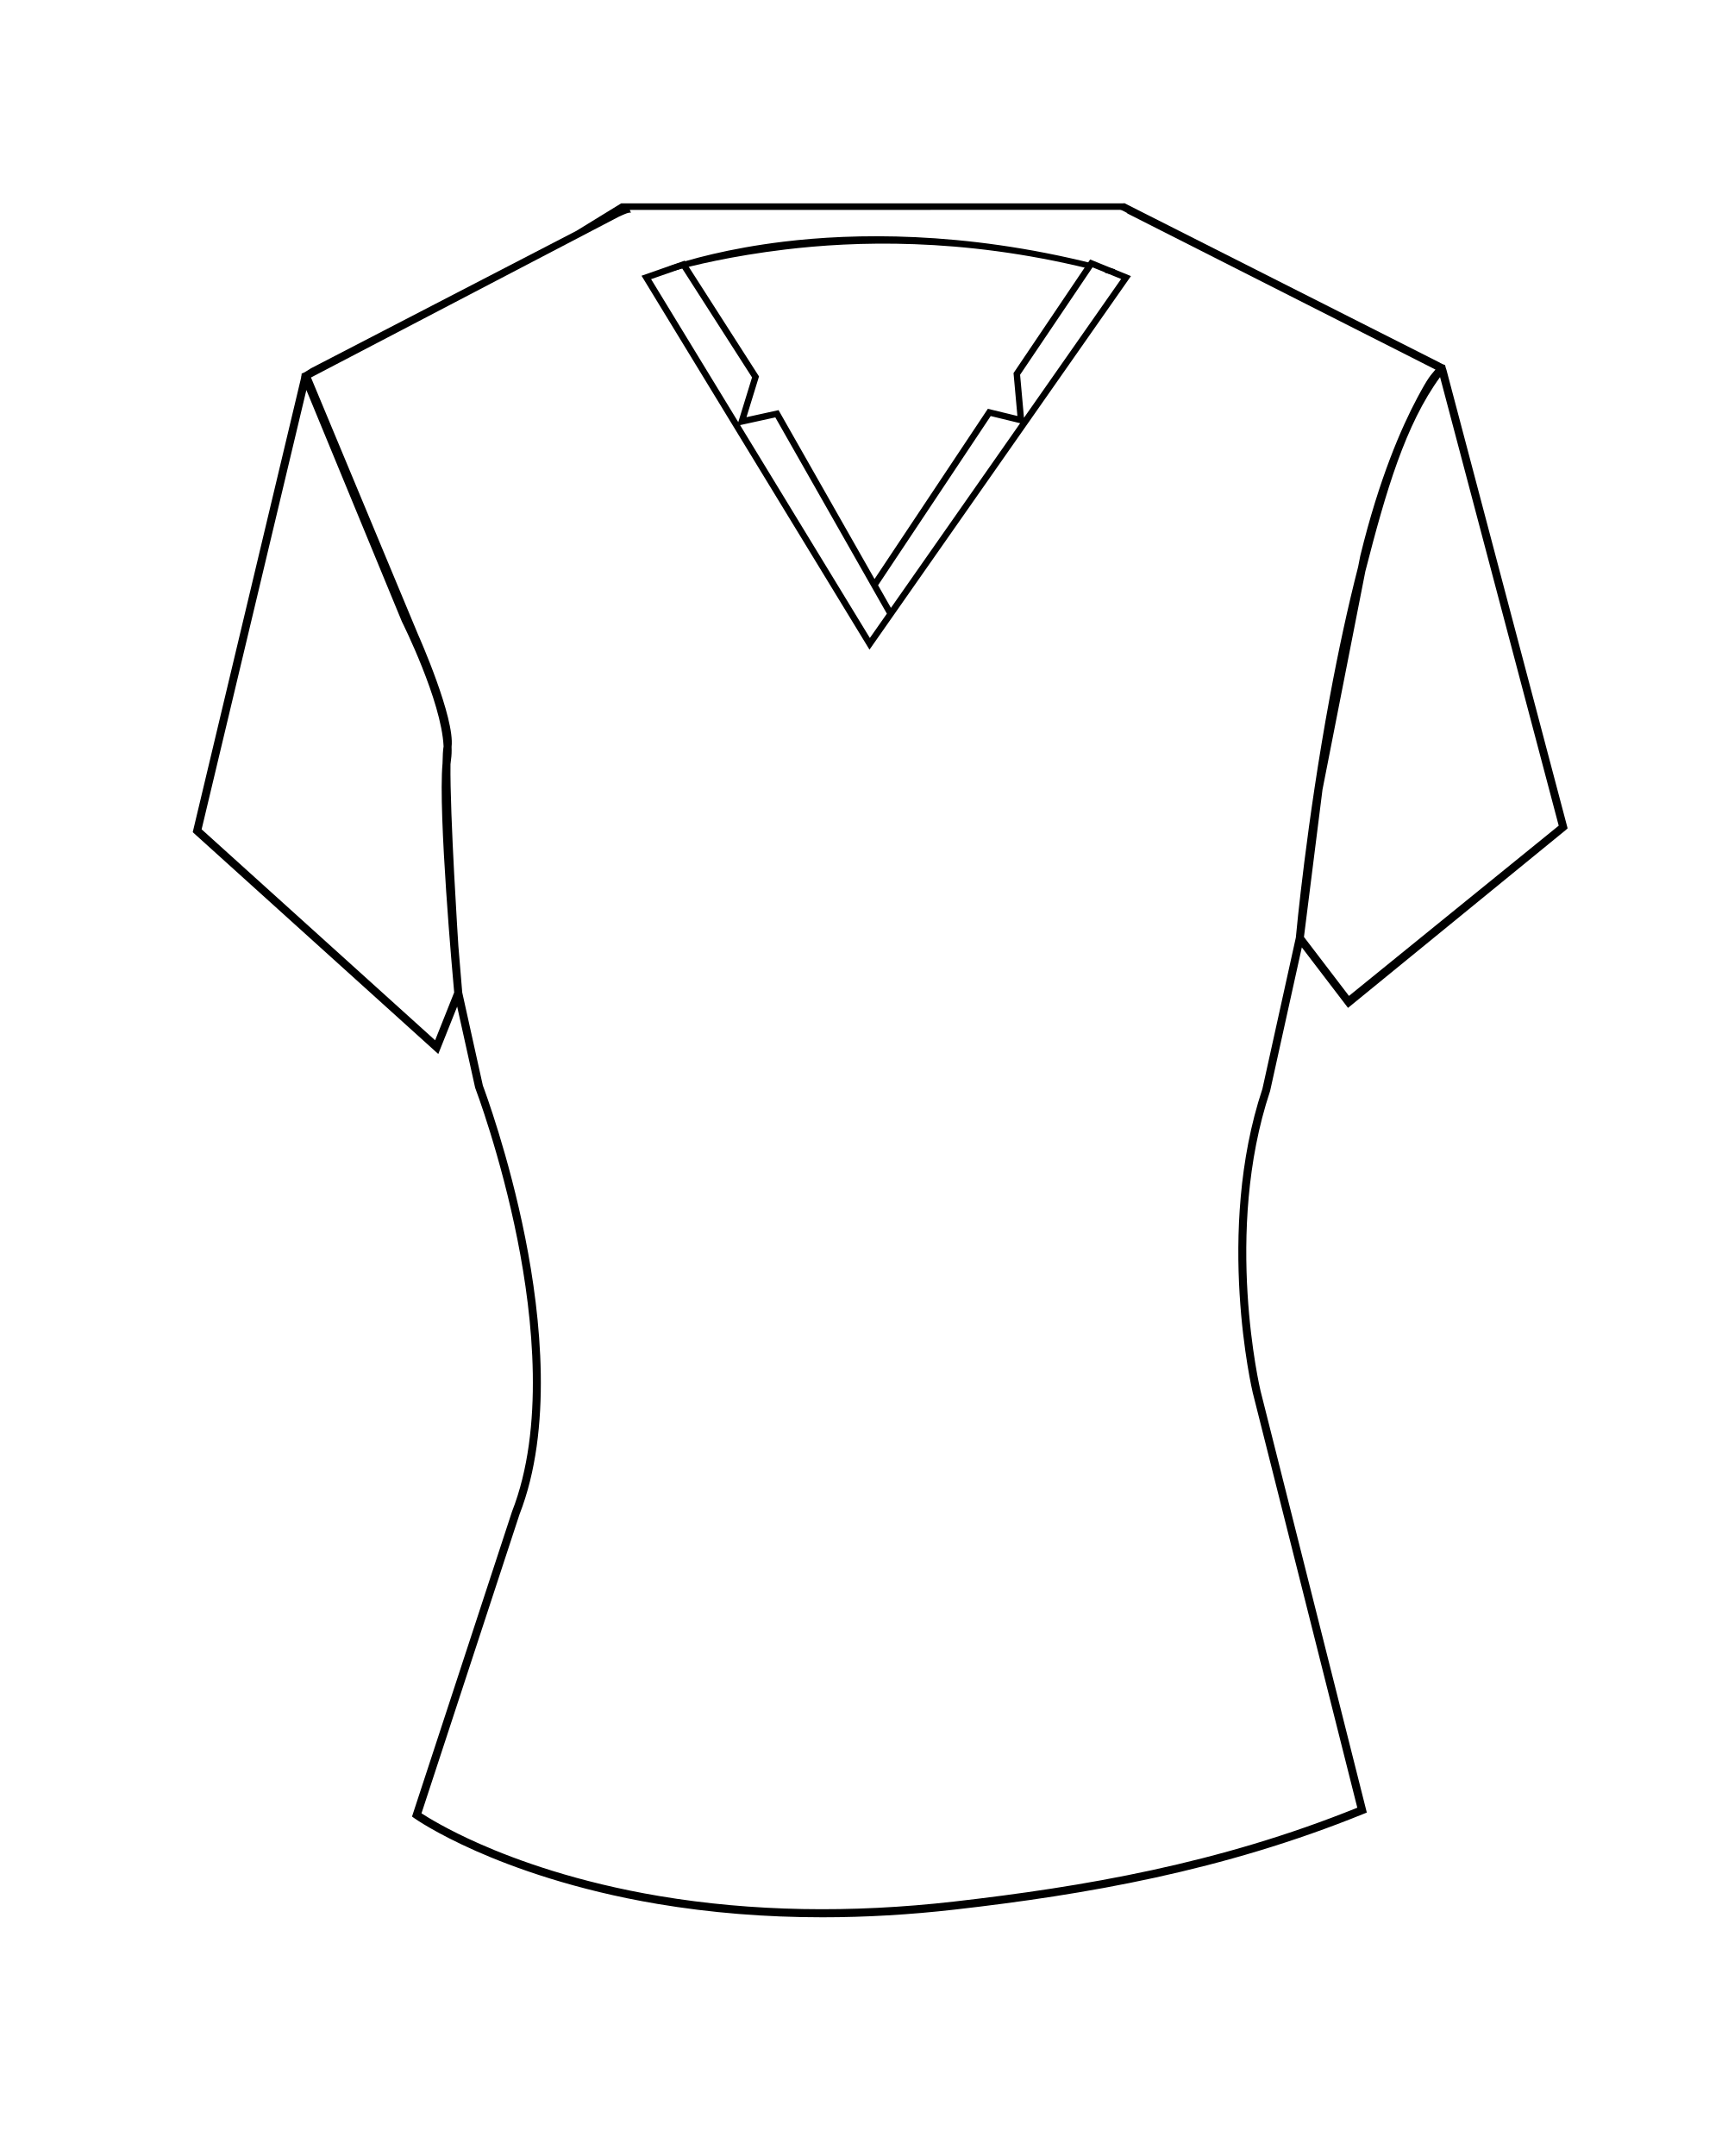
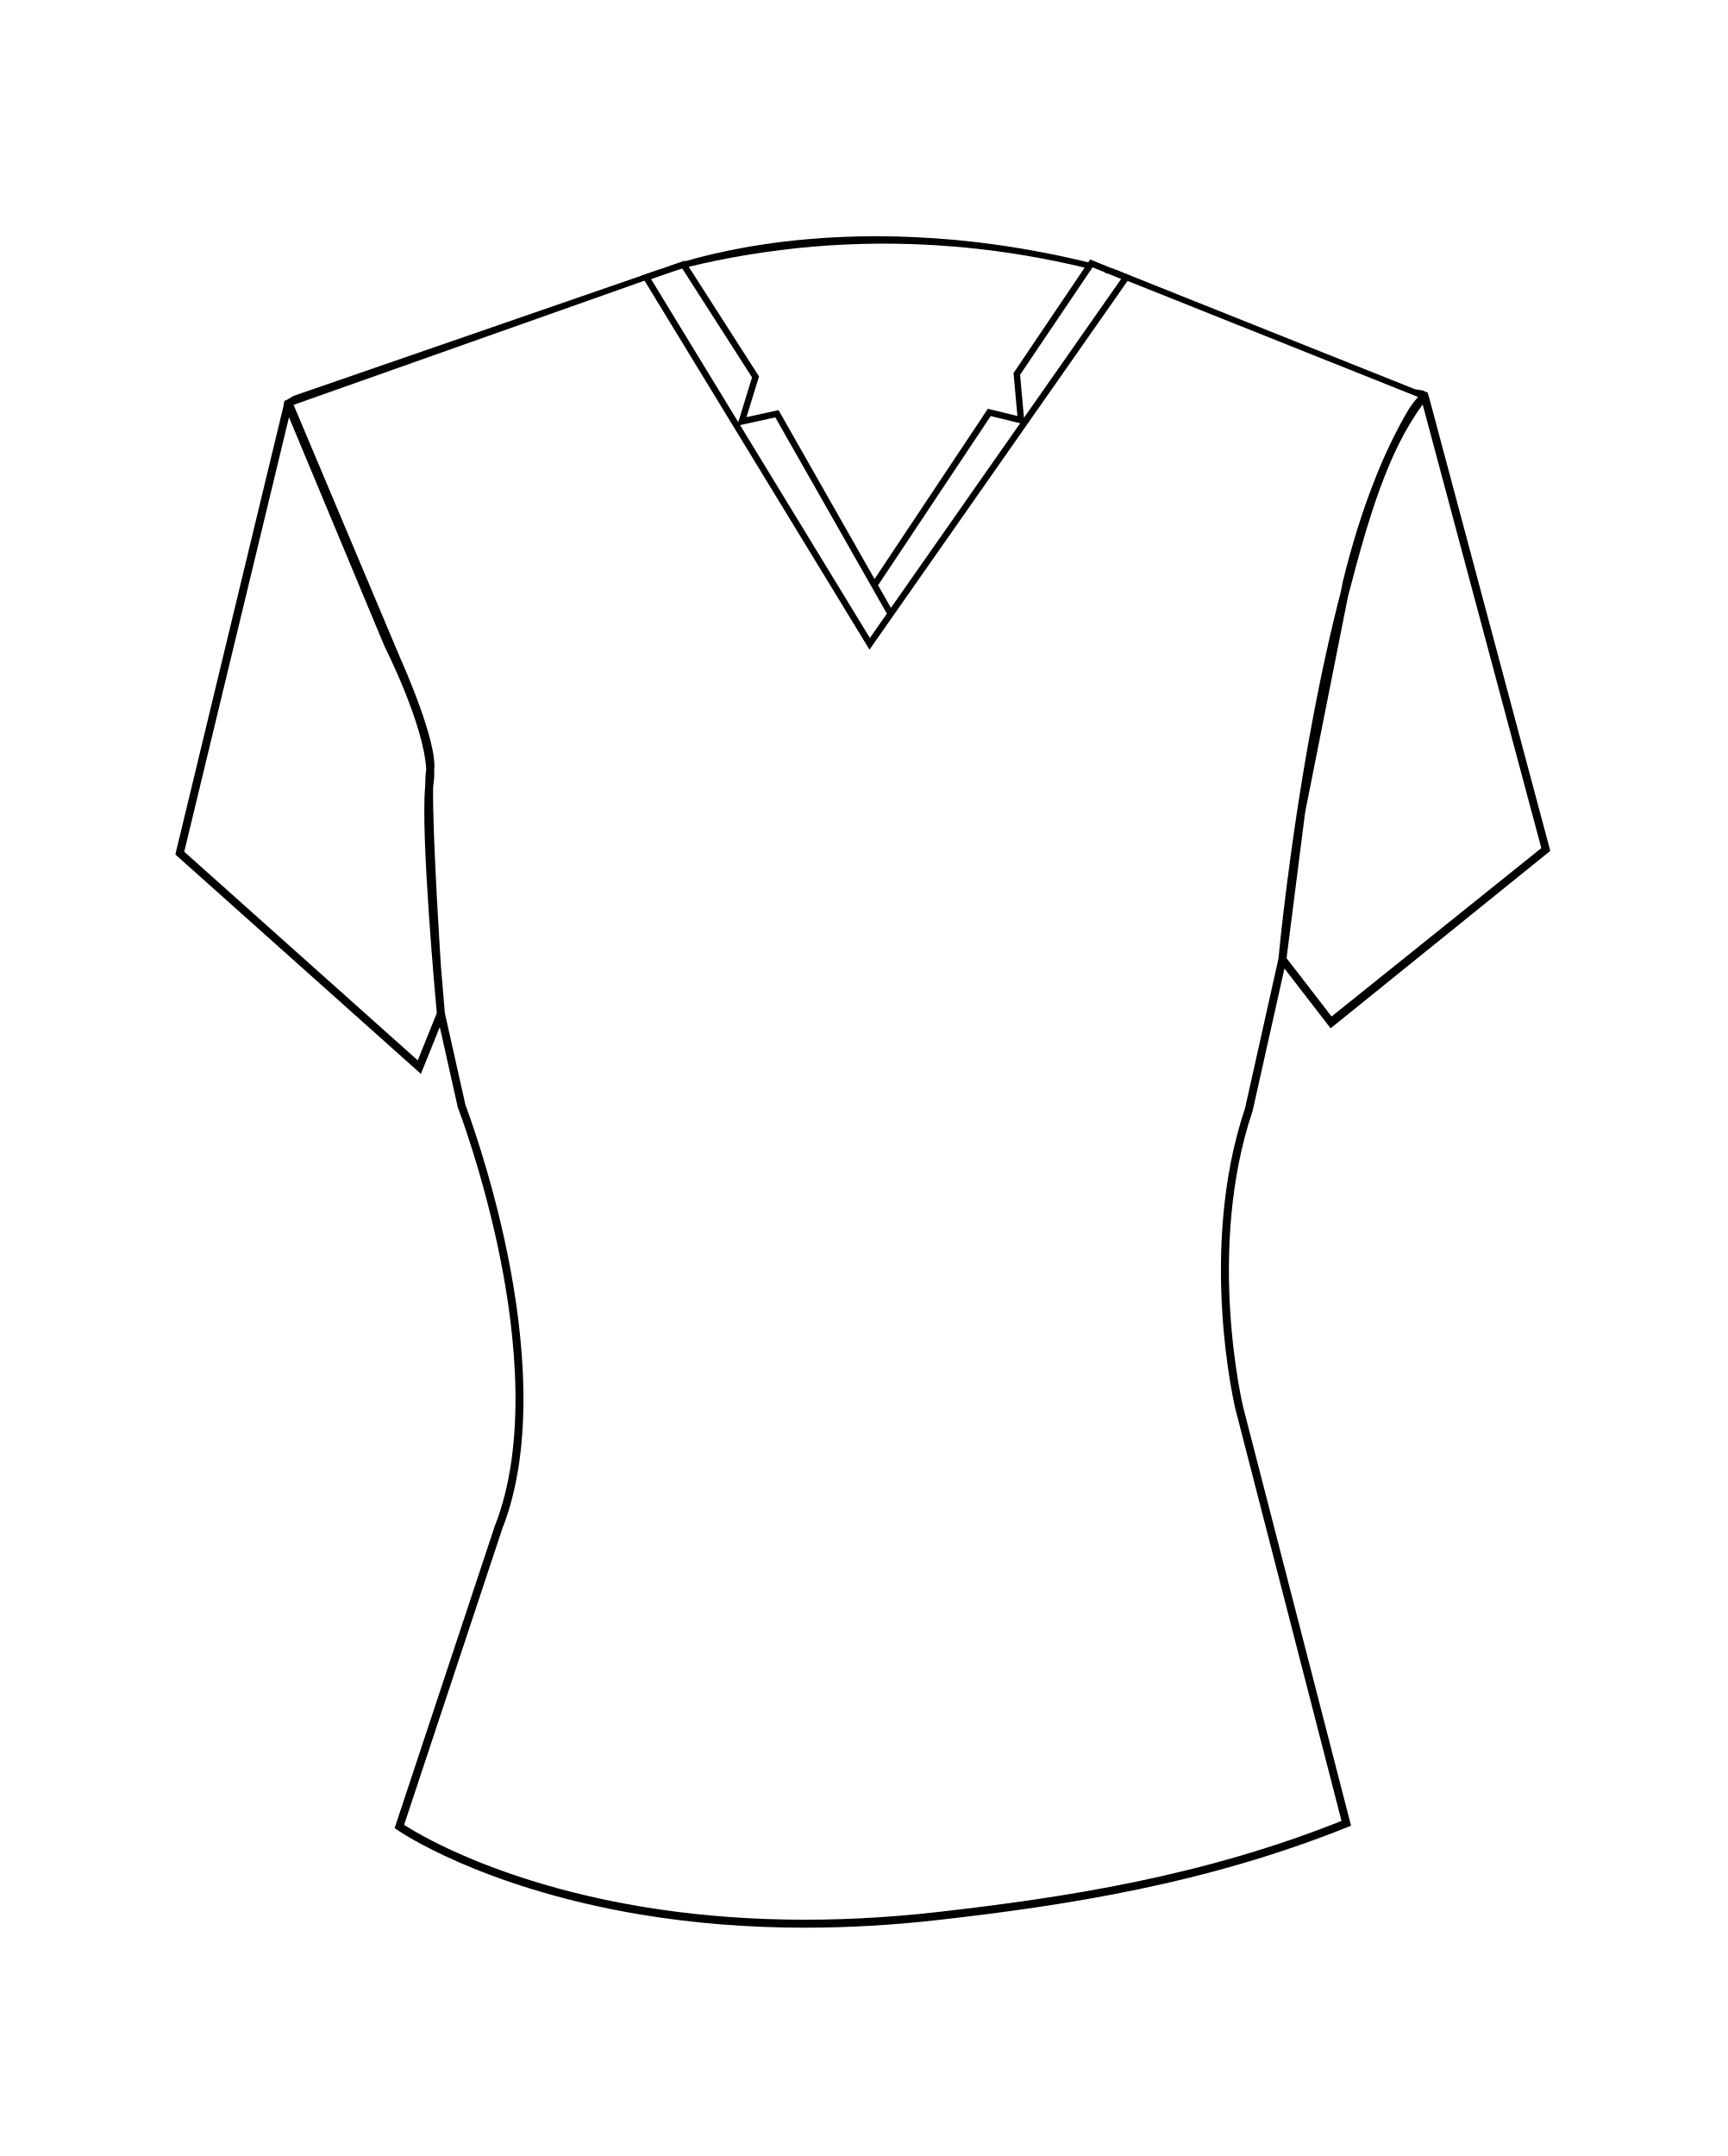
<svg xmlns="http://www.w3.org/2000/svg" id="Base_camisa" version="1.1" viewBox="0 0 1082 1350">
  <g id="mariposa-base-sin-bolsillos">
-     <path d="M795.4,683.14l19.87-89.92,28.92,37.87,136.45-111.42,1.08-1.02-75.85-286.98c-.34-.93-.63-1.87-.83-2.84-.01-.06-.01-.13,0-.19-1.03-.39-2.05-.81-3.02-1.33-.06-.03-.11-.08-.15-.14l-197.88-100.04-.13.22h-314.87l-28,17.19-166.57,86.25c-.04.07-.09.13-.18.17-1.73.97-3.3,2.26-5.19,2.89h-.12c-.03.79-.15,1.56-.39,2.31l.07.16-67.91,284.75,153.77,138.9,11.83-29.68,11.24,50.72.11.35c.16.41,15.82,41.69,26.4,94.84,9.73,48.88,17.04,118.1-3.39,170.26l-62.64,191,1.53,1.08c.53.37,13.37,9.37,38.65,20.55,23.25,10.27,61.84,24.36,113.62,33.08,33.06,5.57,67.57,8.36,103.2,8.36,27.03,0,54.71-1.61,82.9-4.82,81.61-9.3,167.74-24.1,256-59.93l2.05-.83-66.55-264c-.24-.98-23.47-99.45,5.94-187.68l.04-.12h0ZM976.14,517l-131.35,106.6-28.19-36.92,11.61-92.23,26.86-136.8c12.93-50.38,25.04-91.7,46.77-121.53l74.3,280.86h0ZM272.5,651.38l-146.23-132.09,65.59-275.07,59.81,144.97.08.17c.27.54,24.7,49.45,26.04,77.91v.12c-.38,2.18-.58,5.88-.66,10.67-2.81,31.24,6.4,133.57,7.3,143.36l-11.94,29.97h0ZM784.57,872.19l65.44,259.72c-87.03,35.16-171.93,49.55-252.39,58.75-64.84,7.41-126.96,6.26-184.63-3.42-51.3-8.61-89.5-22.52-112.52-32.67-20.06-8.85-32.39-16.46-36.51-19.14l61.38-187.18c20.85-53.32,13.47-123.57,3.6-173.13-10.31-51.76-25.41-92.37-26.55-95.41l-12.92-58.3-2.41-29.02c-.06-.94-5.37-82.34-4.94-113.87.1-1.08.21-2.08.34-2.96.36-2.44.45-5.1.34-7.94,2.13-18.08-20.12-68.36-21.06-70.47l-66.99-160.78,193.24-100.91.03.04c1.1-.49,5.64-2.8,7.09-2.3.92.32-.86-.43,0,0l-.7-1.77,307.11-.02h0c1.67.19,4.48,2.24,4.19,1.79l.29.46,192.95,97.74c-3.08,3.84-4.08,3.98-11.45,17.84-9.72,18.25-23.79,50.21-35.63,98.85l-1.36,6.91c-6.32,24.62-12.28,51.99-17.85,82.08-14.38,77.7-20.79,146.13-21.14,149.97l-20.94,94.76c-29.82,89.62-6.26,189.37-6.01,190.41v-.02h0Z" />
+     <path d="M784.511,695.362l19.87-88.93,28.92,37.45,136.45-110.19,1.08-1.01-75.85-283.82c-.34-.92-.63-1.85-.83-2.81-.01-.06-.01-.13,0-.19-1.03-.39-2.05-.8-3.02-1.32-.06-.03-.11-.08-5.04-.83l-187.975-75.103-2.17,3.22,192.115,76.733c-3.08,3.8-4.08,3.94-11.45,17.64-9.72,18.05-23.79,49.66-35.63,97.76l-1.36,6.83c-6.32,24.35-12.28,51.42-17.85,81.18-14.38,76.84-20.79,144.52-21.14,148.32l-20.94,93.72c-29.82,88.63-6.26,187.28-6.01,188.31l66.44,257.86c-87.03,34.77-172.93,48-253.39,57.1-64.84,7.33-126.96,6.19-184.63-3.38-51.3-8.52-89.5-22.27-112.52-32.31-20.06-8.75-32.39-16.28-36.51-18.93l61.38-185.12c20.85-52.73,13.47-122.21,3.6-171.22-10.31-51.19-25.41-91.35-26.55-94.36l-12.92-57.66-2.41-28.7c-.06-.93-5.37-81.43-4.94-112.62.1-1.07.21-2.06.34-2.93.36-2.41.45-5.04.34-7.85,2.13-17.88-20.12-67.61-21.06-69.69l-66.99-159.01,230.878-81.694-1.782-3.093-229.426,79.287c-.04.07-.09.13-.18.17-1.73.96-3.3,2.24-5.19,2.86h-.12c-.03.78-.15,1.54-.39,2.28l.07.16-67.9,281.58,153.77,137.37,11.83-29.35,11.24,50.16.11.35c.16.41,15.82,41.23,26.4,93.8,9.73,48.34,17.04,116.8-3.39,168.38l-62.64,188.9,1.53,1.07c.53.37,13.37,9.27,38.65,20.32,23.25,10.16,61.84,24.09,113.62,32.72,33.06,5.51,67.57,8.27,103.2,8.27,27.03,0,54.71-1.59,82.9-4.77,81.61-9.2,168.74-22.83,257-58.27l2.05-.82-67.55-262.09c-.24-.97-23.47-98.35,5.94-185.61l.04-.12h-.01,0ZM817.321,508.762l26.86-135.29c12.92-49.82,25.04-90.69,46.77-120.19l74.3,277.77-131.35,105.43-28.19-36.51,11.61-91.21h0ZM261.611,663.952l-146.23-130.63,65.6-272.03,59.81,143.37.08.17c.27.53,24.7,48.91,26.04,77.05-.01.08-.01.16-.03.24-.36,2.17-.55,5.79-.63,10.43-2.81,30.9,6.4,132.1,7.3,141.78l-11.94,29.64v-.02h0Z" />
    <path d="M682.518,167.96c.599-1.157,1.603-1.946,2.539-2.803-82.518-20.679-150.682-19.101-194.159-13.856-35.037,4.227-59.88,11.414-71.602,15.333.793.941,1.446,1.975,1.959,3.096,12.254-3.432,36.842-9.453,70.462-13.492,42.709-5.128,109.716-7.801,190.651,12.094.039-.128.088-.253.15-.372h0Z" />
    <path d="M691.53,166.812c.202,1.33.415,2.66.524,3.999,1.721.456,3.438.904,5.171,1.38l1.086-3.566c-2.273-.625-4.529-1.222-6.781-1.813Z" />
    <polyline points="547.183 366.915 619.541 258.242 639.391 263.071 636.777 234.134 683.452 164.927 705.18 173.779 544.635 403.129 404.755 173.729 428.008 165.604 473.147 236.012 464.564 263.909 486.56 259.081 557.913 384.62" fill="none" stroke="#000" stroke-miterlimit="10" stroke-width="4" />
  </g>
</svg>
